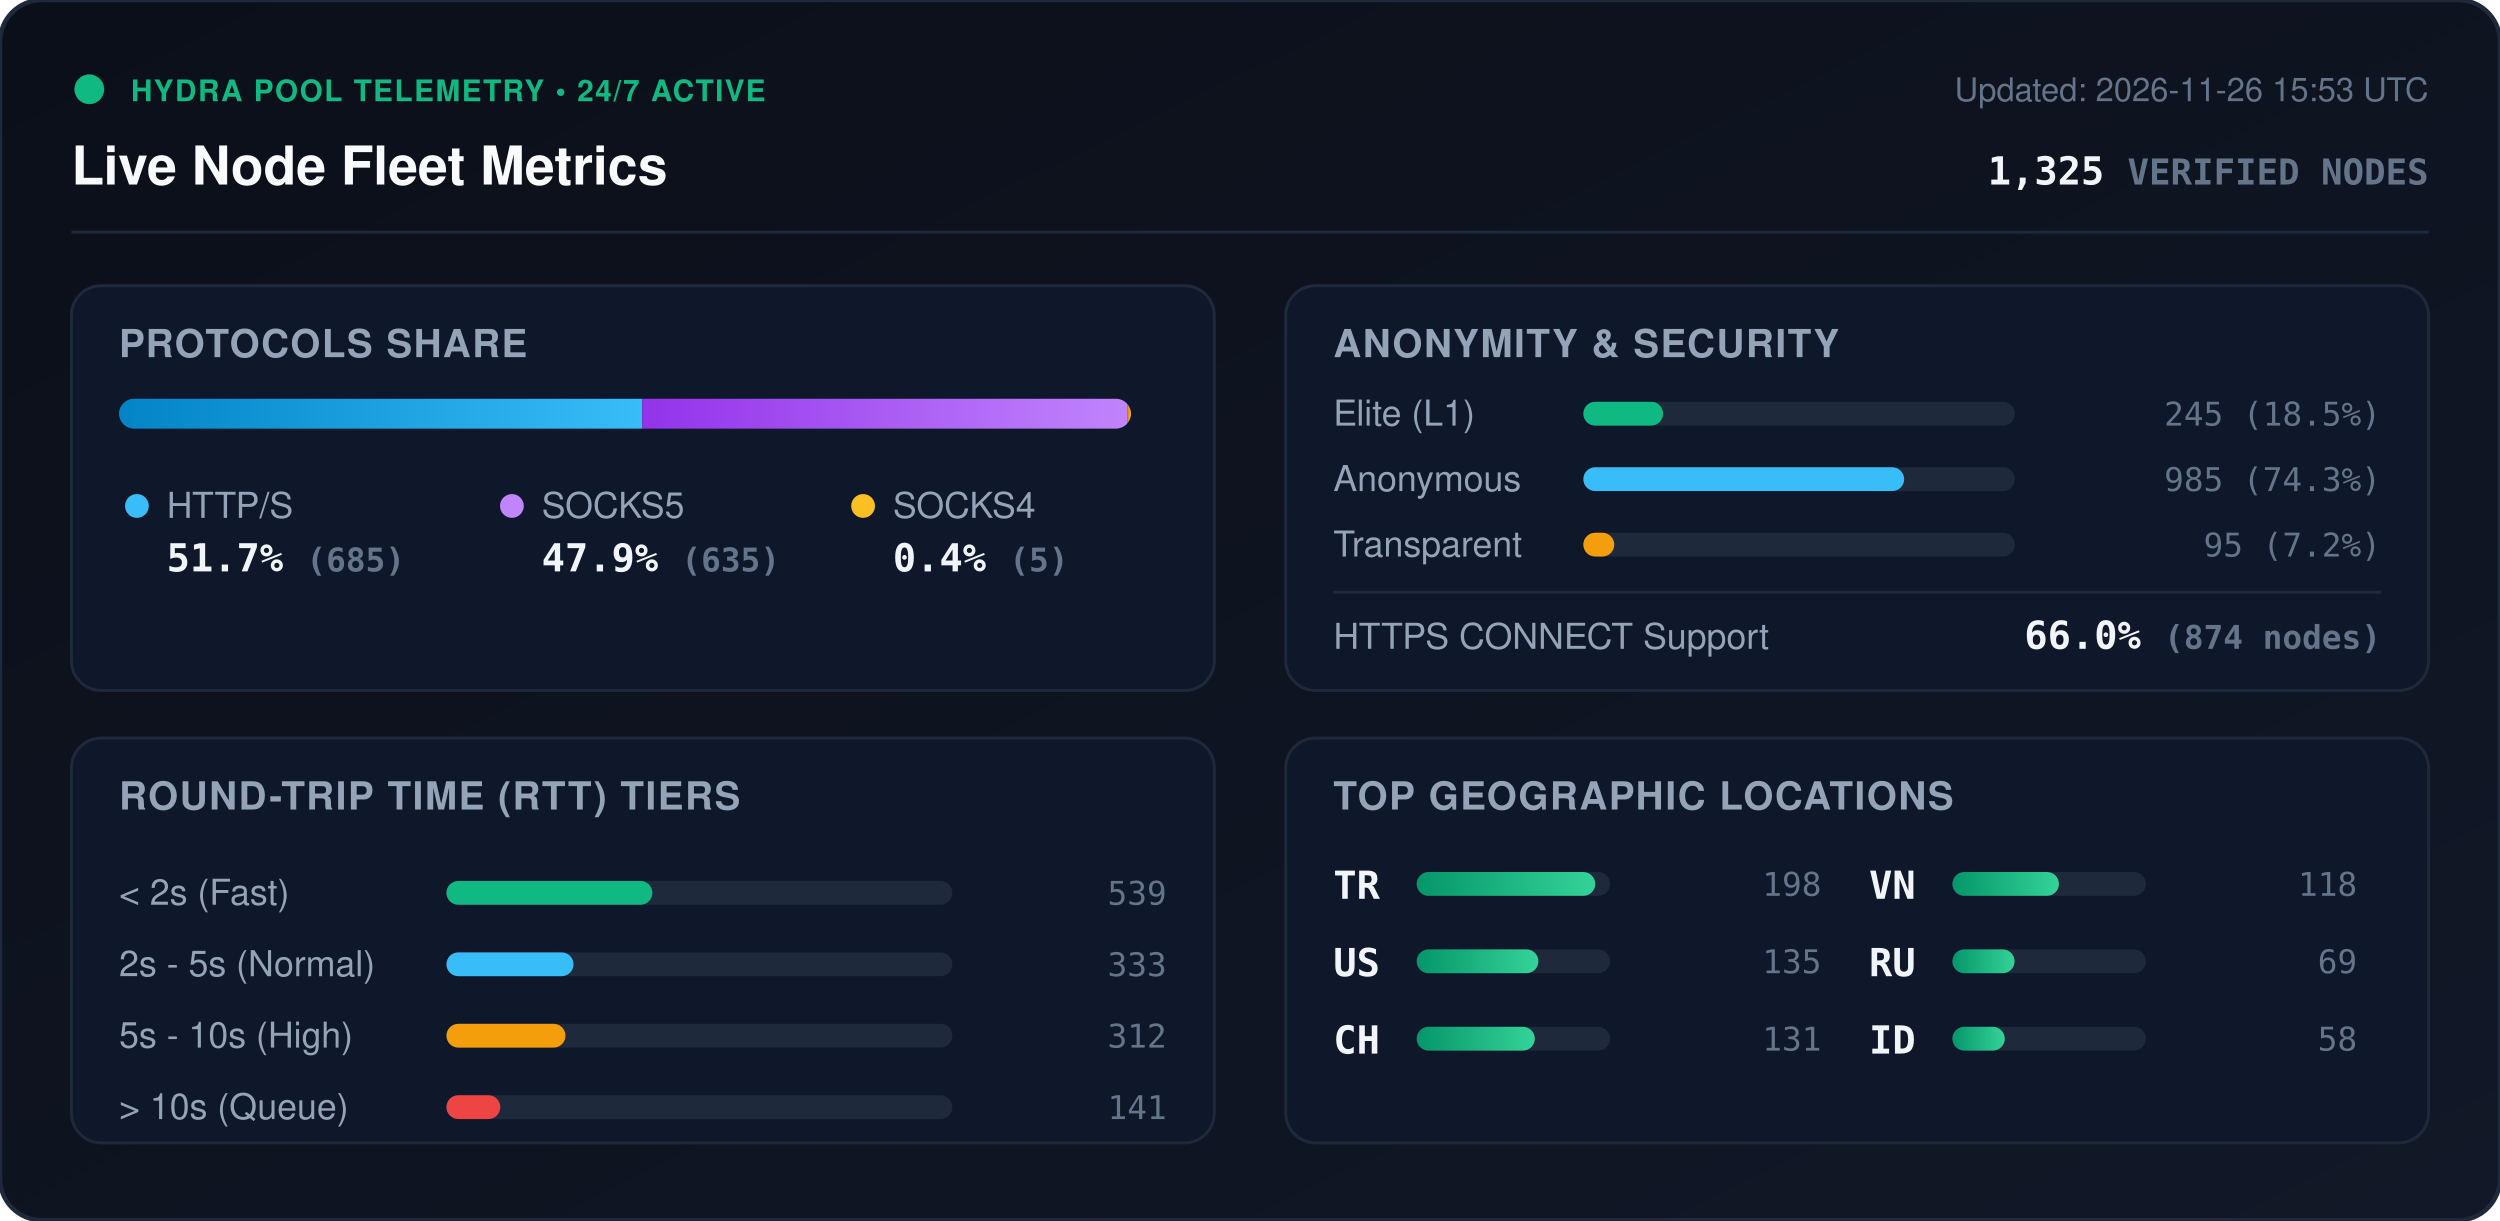
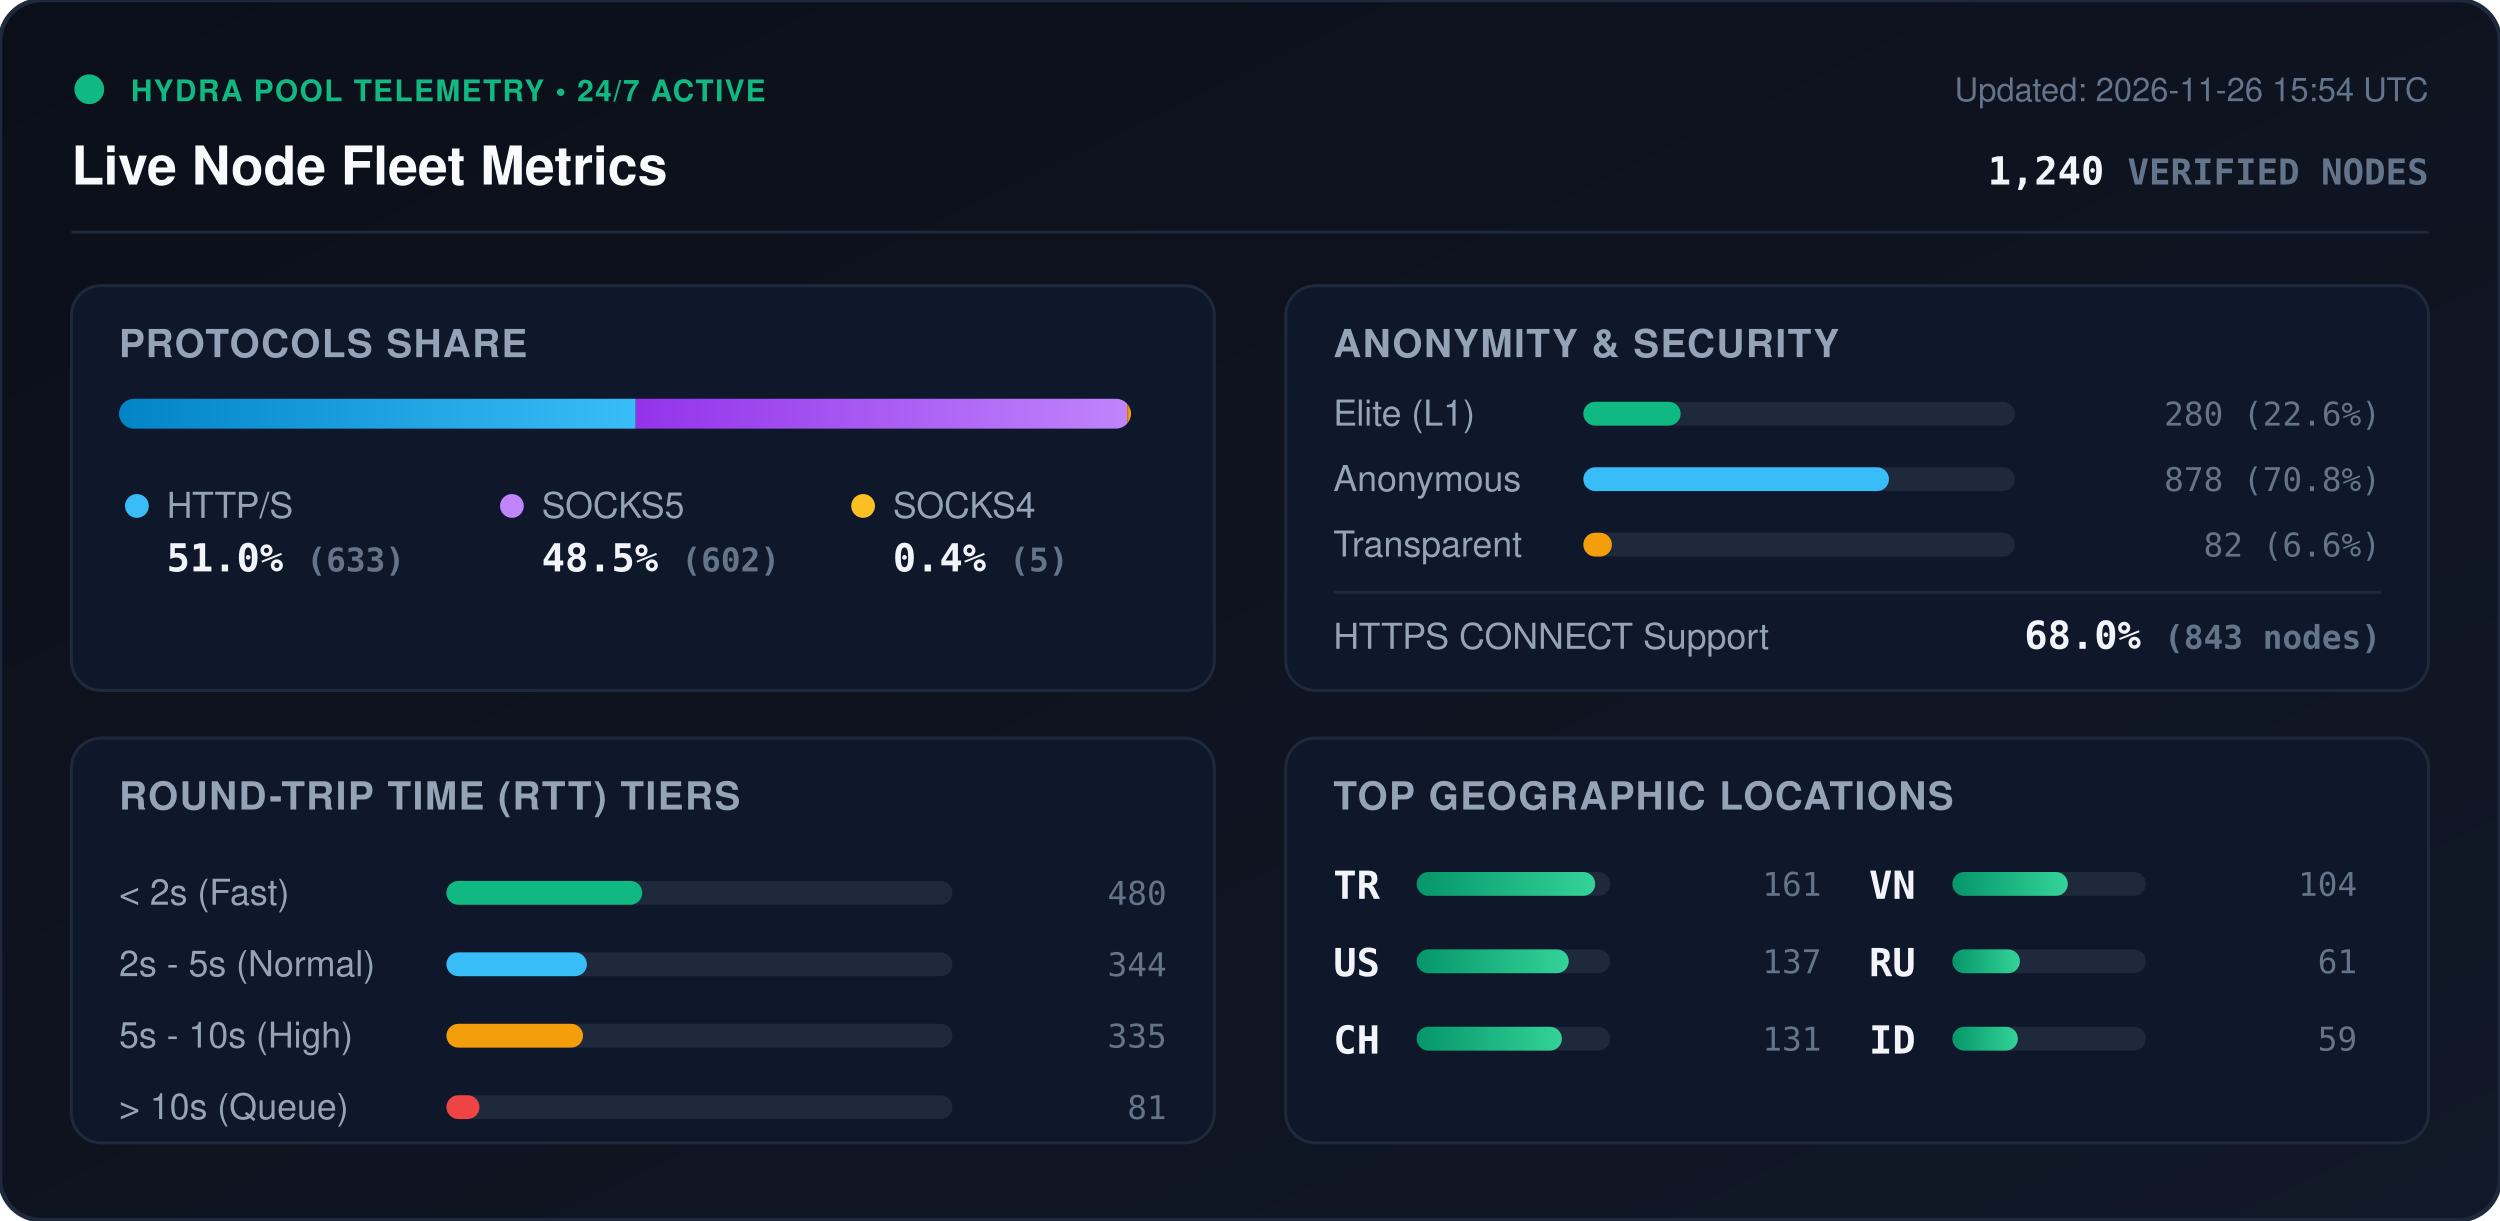
<svg xmlns="http://www.w3.org/2000/svg" viewBox="0 0 840 410" width="840" height="410" style="max-width: 100%; height: auto;">
  <defs>
    <linearGradient id="bg" x1="0%" y1="0%" x2="100%" y2="100%">
      <stop offset="0%" stop-color="#0b0f19" />
      <stop offset="100%" stop-color="#111827" />
    </linearGradient>
    <linearGradient id="bar-http" x1="0%" y1="0%" x2="100%" y2="0%">
      <stop offset="0%" stop-color="#0284c7" />
      <stop offset="100%" stop-color="#38bdf8" />
    </linearGradient>
    <linearGradient id="bar-socks5" x1="0%" y1="0%" x2="100%" y2="0%">
      <stop offset="0%" stop-color="#9333ea" />
      <stop offset="100%" stop-color="#c084fc" />
    </linearGradient>
    <linearGradient id="bar-socks4" x1="0%" y1="0%" x2="100%" y2="0%">
      <stop offset="0%" stop-color="#d97706" />
      <stop offset="100%" stop-color="#fbbf24" />
    </linearGradient>
    <linearGradient id="bar-green" x1="0%" y1="0%" x2="100%" y2="0%">
      <stop offset="0%" stop-color="#059669" />
      <stop offset="100%" stop-color="#34d399" />
    </linearGradient>
    <clipPath id="prog-track-clip">
      <rect width="340.0" height="10" rx="5" />
    </clipPath>
    <style>
      .title { font: 700 18px -apple-system, BlinkMacSystemFont, 'Segoe UI', Helvetica, Arial, sans-serif; fill: #f8fafc; }
      .sub { font: 500 11px -apple-system, BlinkMacSystemFont, 'Segoe UI', Helvetica, Arial, sans-serif; fill: #64748b; }
      .section-hdr { font: 600 13px -apple-system, BlinkMacSystemFont, 'Segoe UI', Helvetica, Arial, sans-serif; fill: #94a3b8; letter-spacing: 0.5px; }
      .metric-val { font: 700 13px -apple-system, BlinkMacSystemFont, 'Segoe UI', Helvetica, Arial, sans-serif; fill: #f1f5f9; }
      .metric-lbl { font: 500 12px -apple-system, BlinkMacSystemFont, 'Segoe UI', Helvetica, Arial, sans-serif; fill: #94a3b8; }
      .badge-txt { font: 700 10px -apple-system, BlinkMacSystemFont, 'Segoe UI', Helvetica, Arial, sans-serif; fill: #10b981; letter-spacing: 0.5px; }
      .mono { font-family: ui-monospace, SFMono-Regular, Menlo, Monaco, Consolas, monospace; }
      .pulse { animation: beacon 2s infinite ease-in-out; }
      @keyframes beacon { 0%, 100% { opacity: 1; } 50% { opacity: 0.35; } }
    </style>
  </defs>
  <rect width="840" height="410" rx="14" fill="url(#bg)" stroke="#1e293b" stroke-width="1.5" />
  <g transform="translate(24, 24)">
    <circle cx="6" cy="6" r="5" fill="#10b981" class="pulse" />
    <text x="20" y="10" class="badge-txt">HYDRA POOL TELEMETRY • 24/7 ACTIVE</text>
    <text x="0" y="38" class="title">Live Node Fleet Metrics</text>
-     <text x="792" y="10" text-anchor="end" class="sub">Updated: 2026-11-26 15:53 UTC</text>
-     <text x="792" y="38" text-anchor="end" class="metric-val mono" fill="#38bdf8">1,325 <tspan font-size="12" fill="#64748b">VERIFIED NODES</tspan>
+     <text x="792" y="10" text-anchor="end" class="sub">Updated: 2026-11-26 15:54 UTC</text>
+     <text x="792" y="38" text-anchor="end" class="metric-val mono" fill="#38bdf8">1,240 <tspan font-size="12" fill="#64748b">VERIFIED NODES</tspan>
    </text>
  </g>
  <line x1="24" y1="78" x2="816" y2="78" stroke="#1e293b" stroke-width="1" />
  <g transform="translate(24, 96)">
    <rect width="384" height="136" rx="10" fill="#0f172a" stroke="#1e293b" />
    <text x="16" y="24" class="section-hdr">PROTOCOLS SHARE</text>
    <g transform="translate(16, 38)">
      <rect width="340.0" height="10" rx="5" fill="#1e293b" />
      <g clip-path="url(#prog-track-clip)">
-         <rect x="0" width="175.8" height="10" fill="url(#bar-http)" />
-         <rect x="175.8" width="162.9" height="10" fill="url(#bar-socks5)" />
-         <rect x="338.7" width="1.3" height="10" fill="url(#bar-socks4)" />
+         <rect x="0" width="173.6" height="10" fill="url(#bar-http)" />
+         <rect x="173.6" width="165.1" height="10" fill="url(#bar-socks5)" />
+         <rect x="338.7" width="1.4" height="10" fill="url(#bar-socks4)" />
      </g>
    </g>
    <g transform="translate(16, 68)">
      <circle cx="6" cy="6" r="4" fill="#38bdf8" />
      <text x="16" y="10" class="metric-lbl">HTTP/S</text>
-       <text x="16" y="28" class="metric-val mono">51.7% <tspan font-size="11" fill="#64748b">(685)</tspan>
+       <text x="16" y="28" class="metric-val mono">51.0% <tspan font-size="11" fill="#64748b">(633)</tspan>
      </text>
      <circle cx="132" cy="6" r="4" fill="#c084fc" />
      <text x="142" y="10" class="metric-lbl">SOCKS5</text>
-       <text x="142" y="28" class="metric-val mono">47.9% <tspan font-size="11" fill="#64748b">(635)</tspan>
+       <text x="142" y="28" class="metric-val mono">48.5% <tspan font-size="11" fill="#64748b">(602)</tspan>
      </text>
      <circle cx="250" cy="6" r="4" fill="#fbbf24" />
      <text x="260" y="10" class="metric-lbl">SOCKS4</text>
      <text x="260" y="28" class="metric-val mono">0.4% <tspan font-size="11" fill="#64748b">(5)</tspan>
      </text>
    </g>
  </g>
  <g transform="translate(432, 96)">
    <rect width="384" height="136" rx="10" fill="#0f172a" stroke="#1e293b" />
    <text x="16" y="24" class="section-hdr">ANONYMITY &amp; SECURITY</text>
    <text x="16" y="47" class="metric-lbl">Elite (L1)</text>
    <rect x="100" y="39" width="145.0" height="8" rx="4" fill="#1e293b" />
-     <rect x="100" y="39" width="26.8" height="8" rx="4" fill="#10b981" />
-     <text x="368" y="47" text-anchor="end" class="mono sub" fill="#e2e8f0">245 (18.5%)</text>
+     <rect x="100" y="39" width="32.7" height="8" rx="4" fill="#10b981" />
+     <text x="368" y="47" text-anchor="end" class="mono sub" fill="#e2e8f0">280 (22.6%)</text>
    <text x="16" y="69" class="metric-lbl">Anonymous</text>
    <rect x="100" y="61" width="145.0" height="8" rx="4" fill="#1e293b" />
-     <rect x="100" y="61" width="107.8" height="8" rx="4" fill="#38bdf8" />
-     <text x="368" y="69" text-anchor="end" class="mono sub" fill="#e2e8f0">985 (74.3%)</text>
+     <rect x="100" y="61" width="102.7" height="8" rx="4" fill="#38bdf8" />
+     <text x="368" y="69" text-anchor="end" class="mono sub" fill="#e2e8f0">878 (70.8%)</text>
    <text x="16" y="91" class="metric-lbl">Transparent</text>
    <rect x="100" y="83" width="145.0" height="8" rx="4" fill="#1e293b" />
-     <rect x="100" y="83" width="10.4" height="8" rx="4" fill="#f59e0b" />
-     <text x="368" y="91" text-anchor="end" class="mono sub" fill="#e2e8f0">95 (7.2%)</text>
+     <rect x="100" y="83" width="9.6" height="8" rx="4" fill="#f59e0b" />
+     <text x="368" y="91" text-anchor="end" class="mono sub" fill="#e2e8f0">82 (6.6%)</text>
    <line x1="16" y1="103" x2="368" y2="103" stroke="#1e293b" stroke-width="1" />
    <text x="16" y="122" class="metric-lbl">HTTPS CONNECT Support</text>
-     <text x="368" y="122" text-anchor="end" class="metric-val mono" fill="#34d399">66.0% <tspan font-size="11" fill="#64748b">(874 nodes)</tspan>
+     <text x="368" y="122" text-anchor="end" class="metric-val mono" fill="#34d399">68.0% <tspan font-size="11" fill="#64748b">(843 nodes)</tspan>
    </text>
  </g>
  <g transform="translate(24, 248)">
    <rect width="384" height="136" rx="10" fill="#0f172a" stroke="#1e293b" />
    <text x="16" y="24" class="section-hdr">ROUND-TRIP TIME (RTT) TIERS</text>
    <g transform="translate(16, 42)">
      <text x="0" y="14" class="metric-lbl">&lt; 2s (Fast)</text>
      <rect x="110" y="6" width="170" height="8" rx="4" fill="#1e293b" />
-       <rect x="110" y="6" width="69.2" height="8" rx="4" fill="#10b981" />
-       <text x="352" y="14" text-anchor="end" class="mono sub">539</text>
+       <rect x="110" y="6" width="65.8" height="8" rx="4" fill="#10b981" />
+       <text x="352" y="14" text-anchor="end" class="mono sub">480</text>
      <text x="0" y="38" class="metric-lbl">2s - 5s (Normal)</text>
      <rect x="110" y="30" width="170" height="8" rx="4" fill="#1e293b" />
-       <rect x="110" y="30" width="42.7" height="8" rx="4" fill="#38bdf8" />
-       <text x="352" y="38" text-anchor="end" class="mono sub">333</text>
+       <rect x="110" y="30" width="47.2" height="8" rx="4" fill="#38bdf8" />
+       <text x="352" y="38" text-anchor="end" class="mono sub">344</text>
      <text x="0" y="62" class="metric-lbl">5s - 10s (High)</text>
      <rect x="110" y="54" width="170" height="8" rx="4" fill="#1e293b" />
-       <rect x="110" y="54" width="40.0" height="8" rx="4" fill="#f59e0b" />
-       <text x="352" y="62" text-anchor="end" class="mono sub">312</text>
+       <rect x="110" y="54" width="45.9" height="8" rx="4" fill="#f59e0b" />
+       <text x="352" y="62" text-anchor="end" class="mono sub">335</text>
      <text x="0" y="86" class="metric-lbl">&gt; 10s (Queue)</text>
      <rect x="110" y="78" width="170" height="8" rx="4" fill="#1e293b" />
-       <rect x="110" y="78" width="18.1" height="8" rx="4" fill="#ef4444" />
-       <text x="352" y="86" text-anchor="end" class="mono sub">141</text>
+       <rect x="110" y="78" width="11.1" height="8" rx="4" fill="#ef4444" />
+       <text x="352" y="86" text-anchor="end" class="mono sub">81</text>
    </g>
  </g>
  <g transform="translate(432, 248)">
    <rect width="384" height="136" rx="10" fill="#0f172a" stroke="#1e293b" />
    <text x="16" y="24" class="section-hdr">TOP GEOGRAPHIC LOCATIONS</text>
    <g transform="translate(16, 42)">
      <g transform="translate(0, 0)">
        <text x="0" y="12" class="mono metric-val" font-size="12">TR</text>
        <rect x="28" y="3" width="65" height="8" rx="4" fill="#1e293b" />
        <rect x="28" y="3" width="60.0" height="8" rx="4" fill="url(#bar-green)" />
-         <text x="164" y="11" text-anchor="end" class="mono sub">198</text>
+         <text x="164" y="11" text-anchor="end" class="mono sub">161</text>
      </g>
      <g transform="translate(0, 26)">
        <text x="0" y="12" class="mono metric-val" font-size="12">US</text>
        <rect x="28" y="3" width="65" height="8" rx="4" fill="#1e293b" />
-         <rect x="28" y="3" width="40.9" height="8" rx="4" fill="url(#bar-green)" />
-         <text x="164" y="11" text-anchor="end" class="mono sub">135</text>
+         <rect x="28" y="3" width="51.1" height="8" rx="4" fill="url(#bar-green)" />
+         <text x="164" y="11" text-anchor="end" class="mono sub">137</text>
      </g>
      <g transform="translate(0, 52)">
        <text x="0" y="12" class="mono metric-val" font-size="12">CH</text>
        <rect x="28" y="3" width="65" height="8" rx="4" fill="#1e293b" />
-         <rect x="28" y="3" width="39.7" height="8" rx="4" fill="url(#bar-green)" />
+         <rect x="28" y="3" width="48.8" height="8" rx="4" fill="url(#bar-green)" />
        <text x="164" y="11" text-anchor="end" class="mono sub">131</text>
      </g>
      <g transform="translate(180, 0)">
        <text x="0" y="12" class="mono metric-val" font-size="12">VN</text>
        <rect x="28" y="3" width="65" height="8" rx="4" fill="#1e293b" />
-         <rect x="28" y="3" width="35.8" height="8" rx="4" fill="url(#bar-green)" />
-         <text x="164" y="11" text-anchor="end" class="mono sub">118</text>
+         <rect x="28" y="3" width="38.8" height="8" rx="4" fill="url(#bar-green)" />
+         <text x="164" y="11" text-anchor="end" class="mono sub">104</text>
      </g>
      <g transform="translate(180, 26)">
        <text x="0" y="12" class="mono metric-val" font-size="12">RU</text>
        <rect x="28" y="3" width="65" height="8" rx="4" fill="#1e293b" />
-         <rect x="28" y="3" width="20.9" height="8" rx="4" fill="url(#bar-green)" />
-         <text x="164" y="11" text-anchor="end" class="mono sub">69</text>
+         <rect x="28" y="3" width="22.7" height="8" rx="4" fill="url(#bar-green)" />
+         <text x="164" y="11" text-anchor="end" class="mono sub">61</text>
      </g>
      <g transform="translate(180, 52)">
        <text x="0" y="12" class="mono metric-val" font-size="12">ID</text>
        <rect x="28" y="3" width="65" height="8" rx="4" fill="#1e293b" />
-         <rect x="28" y="3" width="17.6" height="8" rx="4" fill="url(#bar-green)" />
-         <text x="164" y="11" text-anchor="end" class="mono sub">58</text>
+         <rect x="28" y="3" width="22.0" height="8" rx="4" fill="url(#bar-green)" />
+         <text x="164" y="11" text-anchor="end" class="mono sub">59</text>
      </g>
    </g>
  </g>
</svg>
